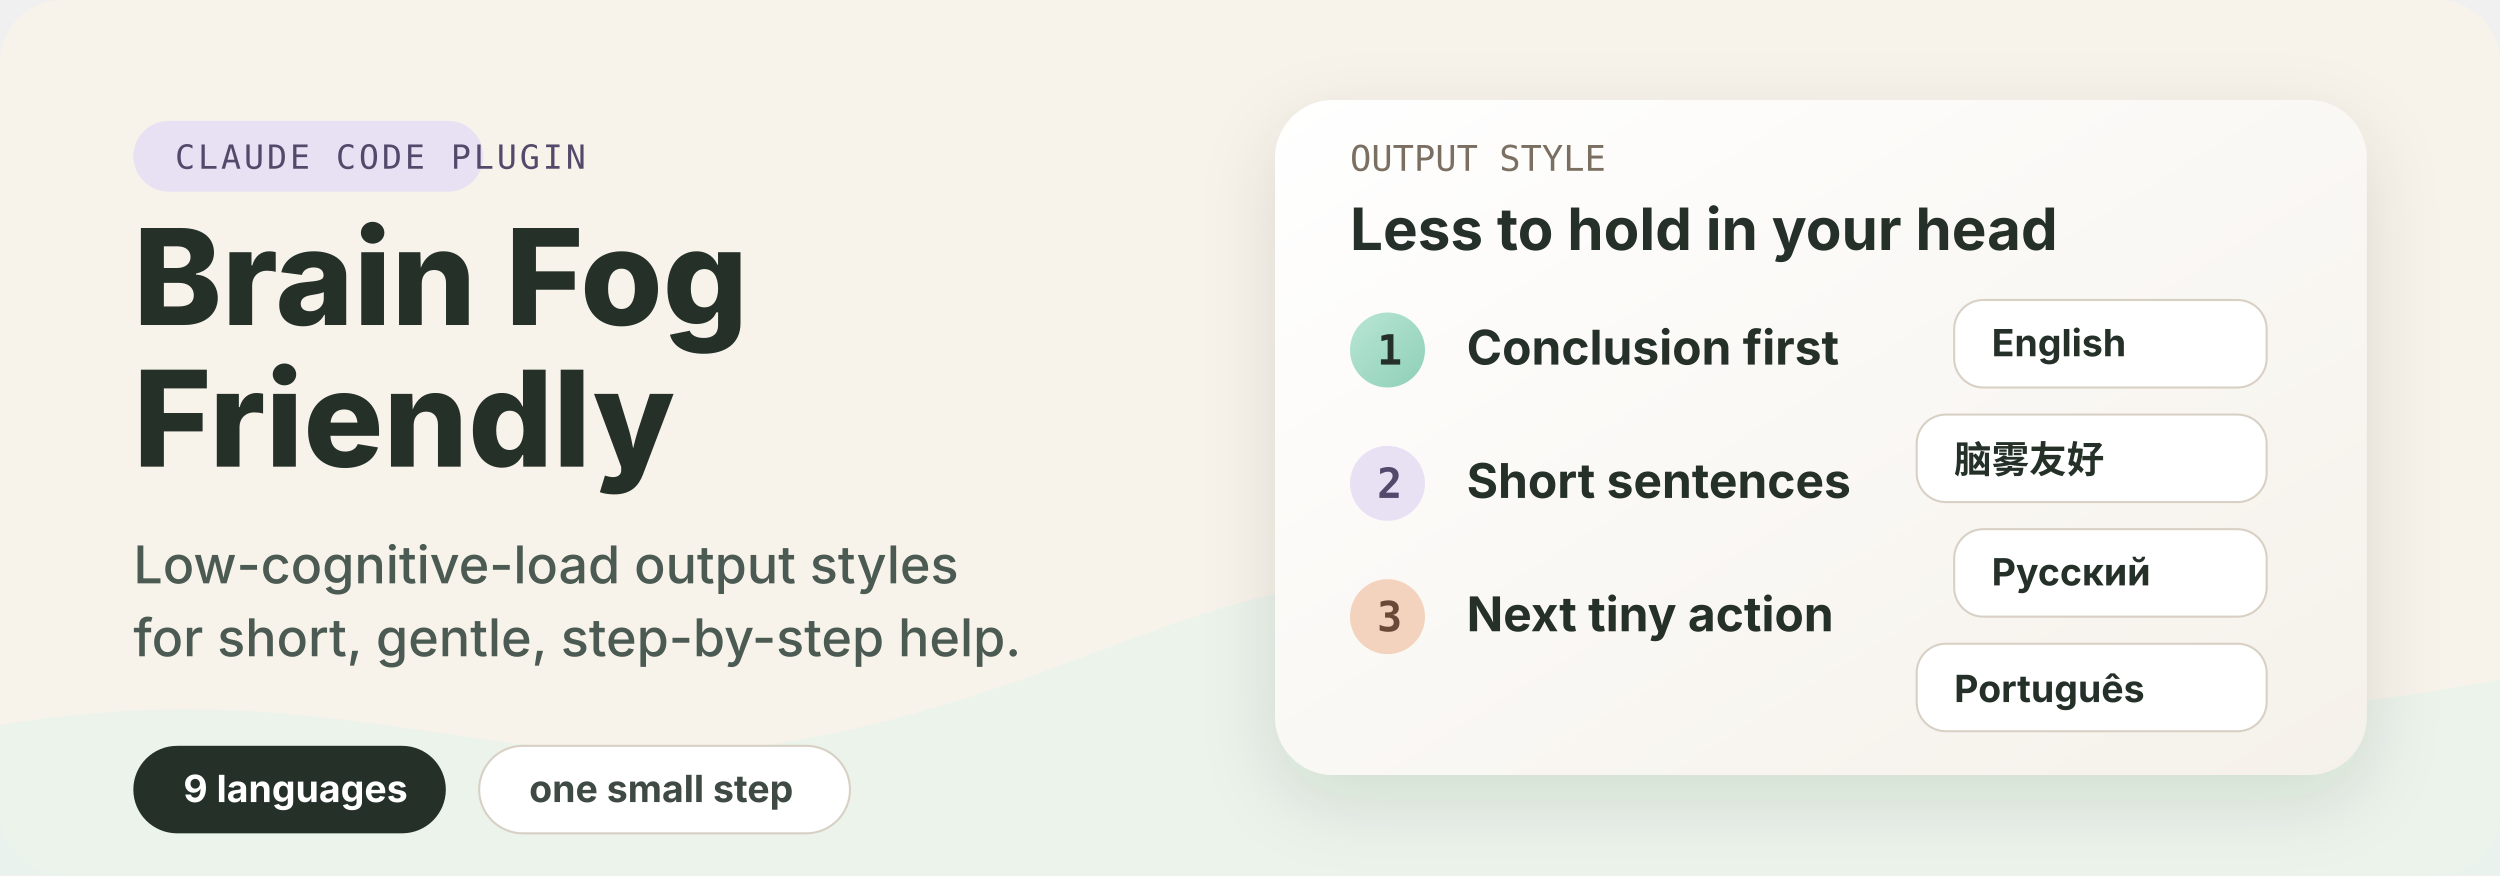
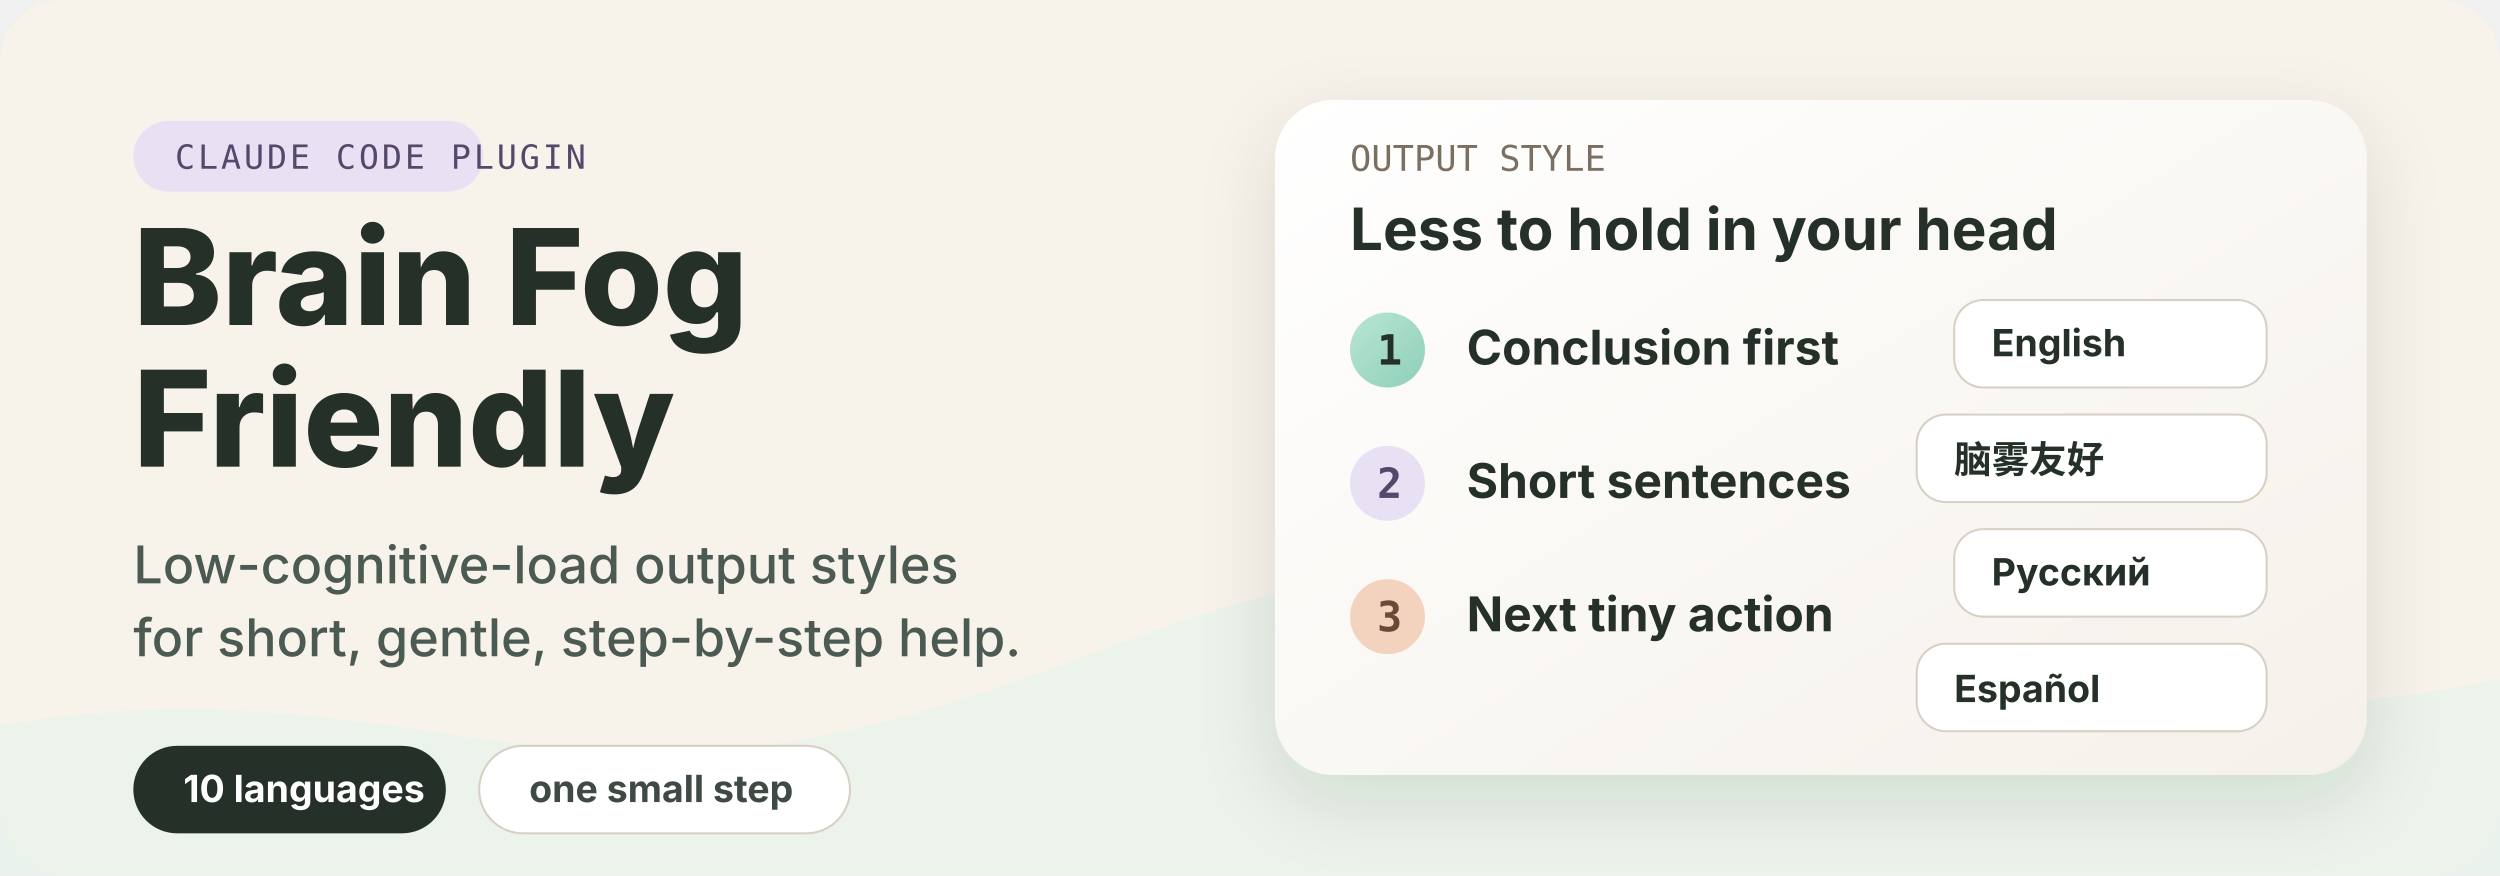
<svg xmlns="http://www.w3.org/2000/svg" width="1200" height="420" viewBox="0 0 1200 420" role="img" aria-labelledby="title desc">
  <defs>
    <linearGradient id="softPanel" x1="0" y1="0" x2="1" y2="1">
      <stop offset="0" stop-color="#FFFFFF" />
      <stop offset="1" stop-color="#F5F1EA" />
    </linearGradient>
    <linearGradient id="mint" x1="0" y1="0" x2="1" y2="1">
      <stop offset="0" stop-color="#B8E6D4" />
      <stop offset="1" stop-color="#8FCFB9" />
    </linearGradient>
    <filter id="softShadow" x="-20%" y="-20%" width="140%" height="140%">
      <feDropShadow dx="0" dy="12" stdDeviation="18" flood-color="#243028" flood-opacity="0.12" />
    </filter>
  </defs>
  <rect width="1200" height="420" rx="30" fill="#F8F3EA" />
  <path d="M0 348 C170 320 248 382 390 354 C548 323 596 254 762 284 C927 314 1012 364 1200 326 L1200 420 L0 420 Z" fill="#E6F3EC" opacity="0.72" />
  <g id="title-block" transform="translate(64 58)">
    <rect x="0" y="0" width="168" height="34" rx="17" fill="#E8E1F4" />
    <text x="20" y="23" font-family="ui-monospace, SFMono-Regular, Menlo, monospace" font-size="16" fill="#55496B" letter-spacing="1.4">CLAUDE CODE PLUGIN</text>
    <text x="0" y="98" font-family="-apple-system, BlinkMacSystemFont, Segoe UI, PingFang SC, sans-serif" font-size="64" font-weight="760" fill="#243028">Brain Fog</text>
    <text x="0" y="166" font-family="-apple-system, BlinkMacSystemFont, Segoe UI, PingFang SC, sans-serif" font-size="64" font-weight="760" fill="#243028">Friendly</text>
    <text x="0" y="222" font-family="-apple-system, BlinkMacSystemFont, Segoe UI, PingFang SC, sans-serif" font-size="25" font-weight="520" fill="#4B5A52">Low-cognitive-load output styles</text>
    <text x="0" y="257" font-family="-apple-system, BlinkMacSystemFont, Segoe UI, PingFang SC, sans-serif" font-size="25" font-weight="520" fill="#4B5A52">for short, gentle, step-by-step help.</text>
    <g transform="translate(0 300)">
      <rect x="0" y="0" width="150" height="42" rx="21" fill="#243028" />
-       <text x="24" y="27" font-family="-apple-system, BlinkMacSystemFont, Segoe UI, PingFang SC, sans-serif" font-size="18" font-weight="680" fill="#FFFFFF">9 languages</text>
+       <text x="24" y="27" font-family="-apple-system, BlinkMacSystemFont, Segoe UI, PingFang SC, sans-serif" font-size="18" font-weight="680" fill="#FFFFFF">10 languages</text>
      <rect x="166" y="0" width="178" height="42" rx="21" fill="#FFFFFF" stroke="#D8D0C4" />
      <text x="190" y="27" font-family="-apple-system, BlinkMacSystemFont, Segoe UI, PingFang SC, sans-serif" font-size="18" font-weight="650" fill="#3E4A43">one small step</text>
    </g>
  </g>
  <g id="calm-flow" transform="translate(612 48)">
    <rect x="0" y="0" width="524" height="324" rx="28" fill="url(#softPanel)" filter="url(#softShadow)" />
    <g transform="translate(36 34)">
      <text x="0" y="0" font-family="ui-monospace, SFMono-Regular, Menlo, monospace" font-size="17" fill="#7B6F62">OUTPUT STYLE</text>
      <text x="0" y="38" font-family="-apple-system, BlinkMacSystemFont, Segoe UI, PingFang SC, sans-serif" font-size="28" font-weight="720" fill="#243028">Less to hold in your head</text>
    </g>
    <g transform="translate(36 102)">
      <g>
        <circle cx="18" cy="18" r="18" fill="url(#mint)" />
        <text x="13" y="25" font-family="ui-monospace, SFMono-Regular, Menlo, monospace" font-size="20" font-weight="700" fill="#243028">1</text>
        <text x="56" y="25" font-family="-apple-system, BlinkMacSystemFont, Segoe UI, PingFang SC, sans-serif" font-size="23" font-weight="650" fill="#243028">Conclusion first</text>
      </g>
      <g transform="translate(0 64)">
        <circle cx="18" cy="18" r="18" fill="#E8E1F4" />
        <text x="13" y="25" font-family="ui-monospace, SFMono-Regular, Menlo, monospace" font-size="20" font-weight="700" fill="#55496B">2</text>
        <text x="56" y="25" font-family="-apple-system, BlinkMacSystemFont, Segoe UI, PingFang SC, sans-serif" font-size="23" font-weight="650" fill="#243028">Short sentences</text>
      </g>
      <g transform="translate(0 128)">
        <circle cx="18" cy="18" r="18" fill="#F3D3BE" />
        <text x="13" y="25" font-family="ui-monospace, SFMono-Regular, Menlo, monospace" font-size="20" font-weight="700" fill="#6B4938">3</text>
        <text x="56" y="25" font-family="-apple-system, BlinkMacSystemFont, Segoe UI, PingFang SC, sans-serif" font-size="23" font-weight="650" fill="#243028">Next tiny action</text>
      </g>
    </g>
    <g transform="translate(326 96)">
      <rect x="0" y="0" width="150" height="42" rx="14" fill="#FFFFFF" stroke="#D8D0C4" />
      <text x="18" y="27" font-family="-apple-system, BlinkMacSystemFont, Segoe UI, PingFang SC, sans-serif" font-size="18" font-weight="680" fill="#243028">English</text>
      <rect x="-18" y="55" width="168" height="42" rx="14" fill="#FFFFFF" stroke="#D8D0C4" />
      <text x="0" y="83" font-family="-apple-system, BlinkMacSystemFont, Segoe UI, PingFang SC, sans-serif" font-size="18" font-weight="680" fill="#243028">脑雾友好</text>
      <rect x="0" y="110" width="150" height="42" rx="14" fill="#FFFFFF" stroke="#D8D0C4" />
      <text x="18" y="137" font-family="-apple-system, BlinkMacSystemFont, Segoe UI, PingFang SC, sans-serif" font-size="18" font-weight="680" fill="#243028">Русский</text>
      <rect x="-18" y="165" width="168" height="42" rx="14" fill="#FFFFFF" stroke="#D8D0C4" />
-       <text x="0" y="193" font-family="-apple-system, BlinkMacSystemFont, Segoe UI, PingFang SC, sans-serif" font-size="18" font-weight="680" fill="#243028">Português</text>
+       <text x="0" y="193" font-family="-apple-system, BlinkMacSystemFont, Segoe UI, PingFang SC, sans-serif" font-size="18" font-weight="680" fill="#243028">Español</text>
    </g>
  </g>
</svg>
